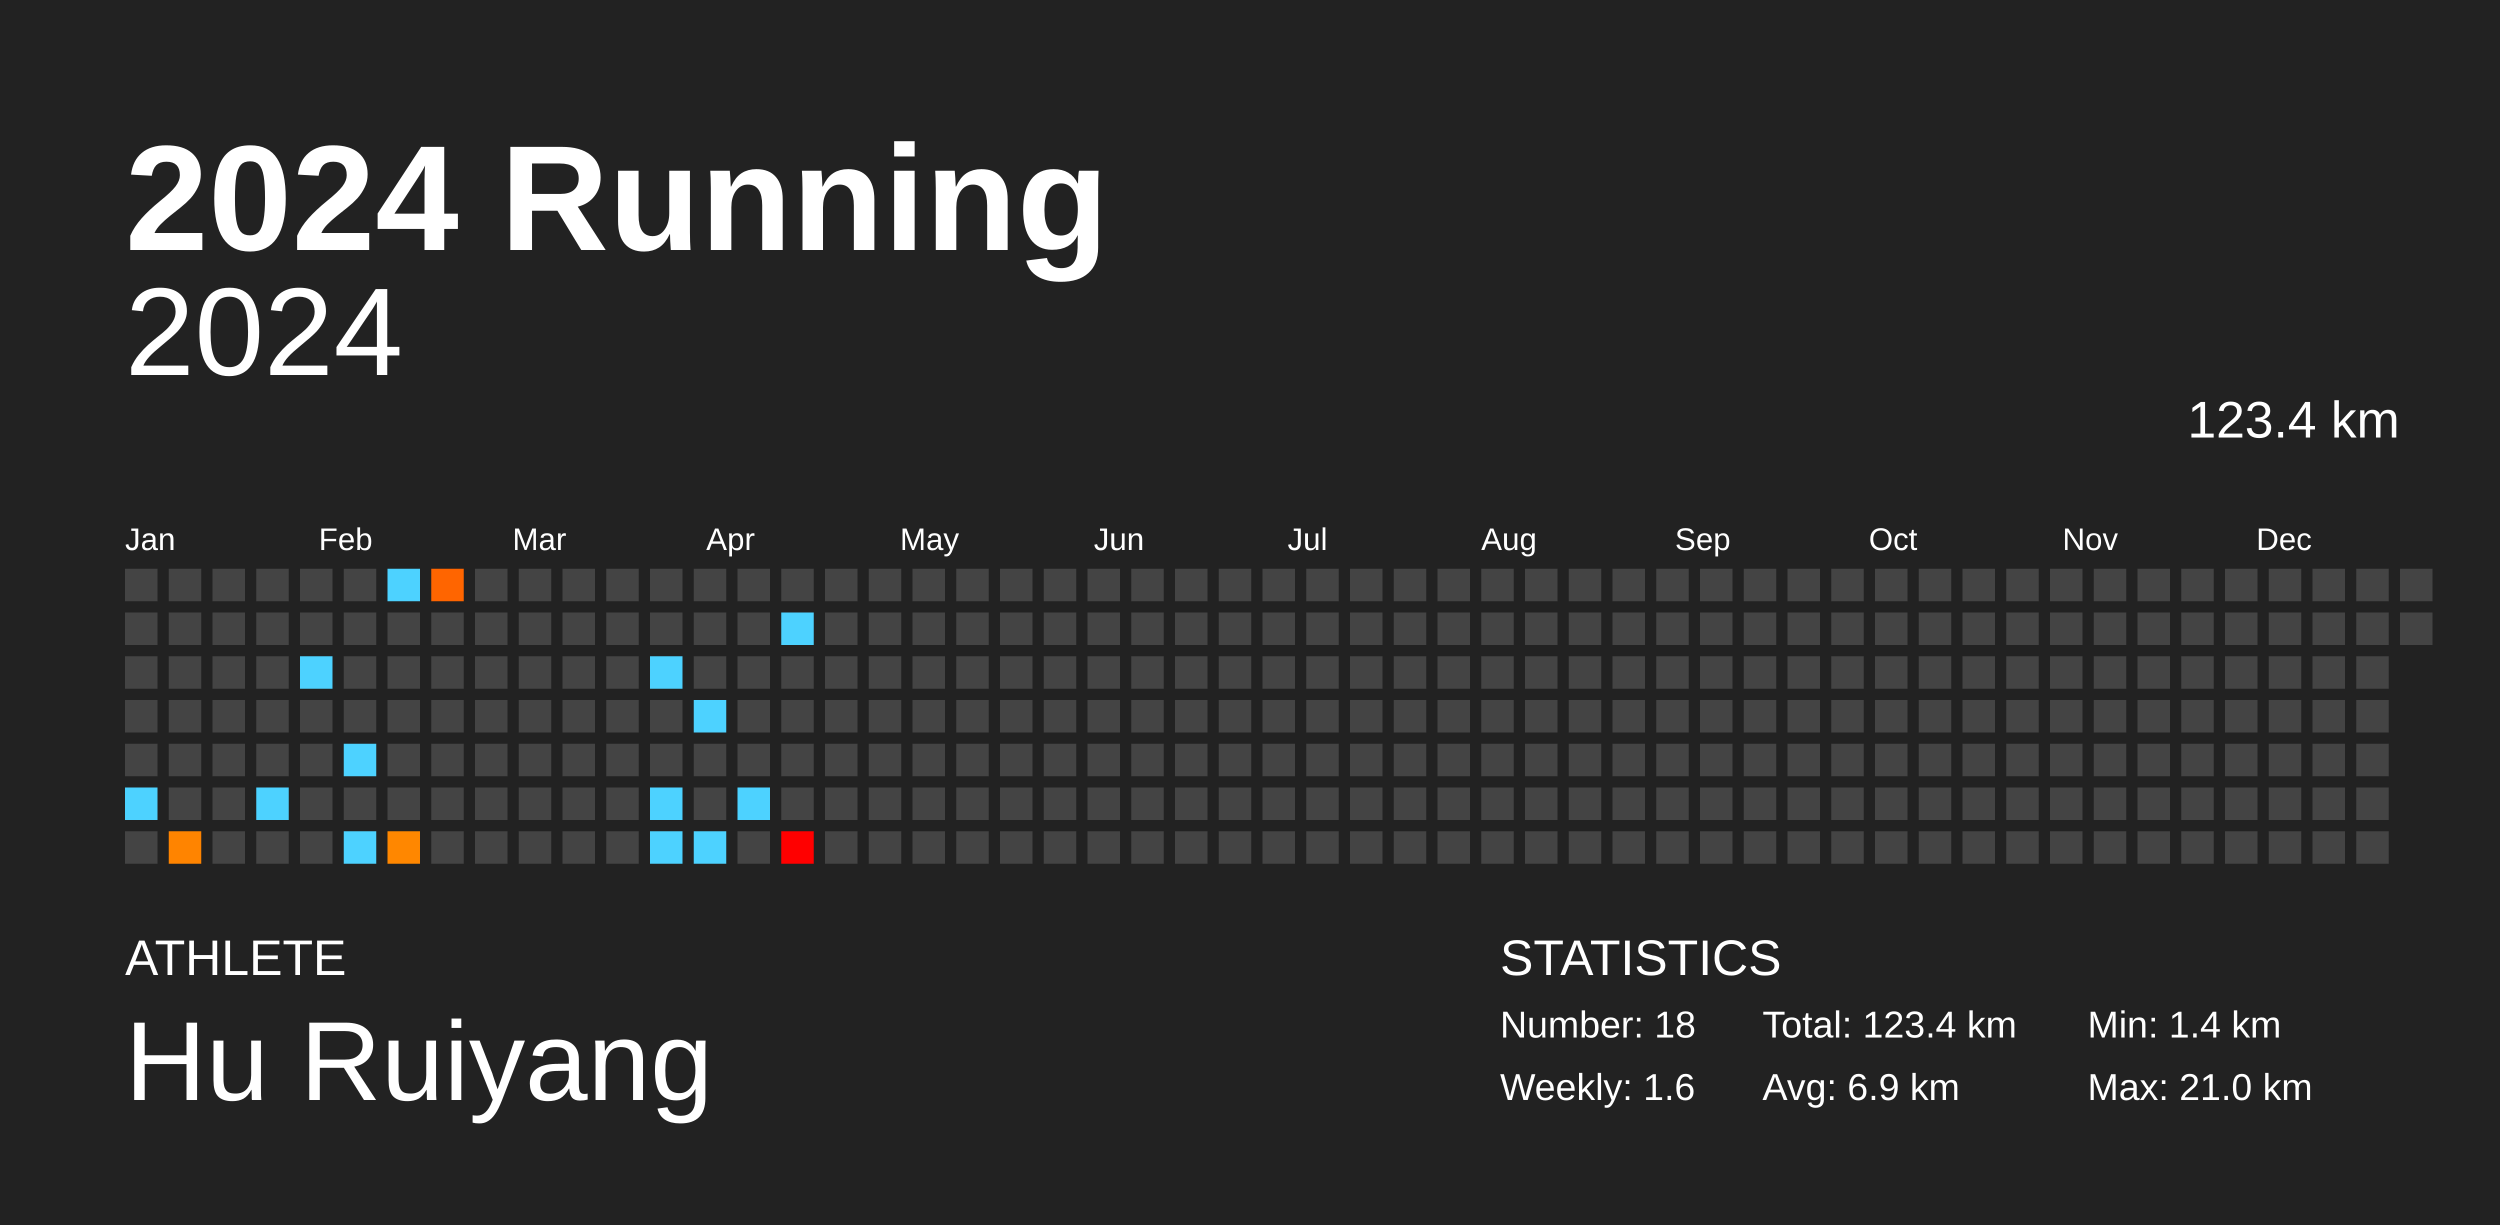
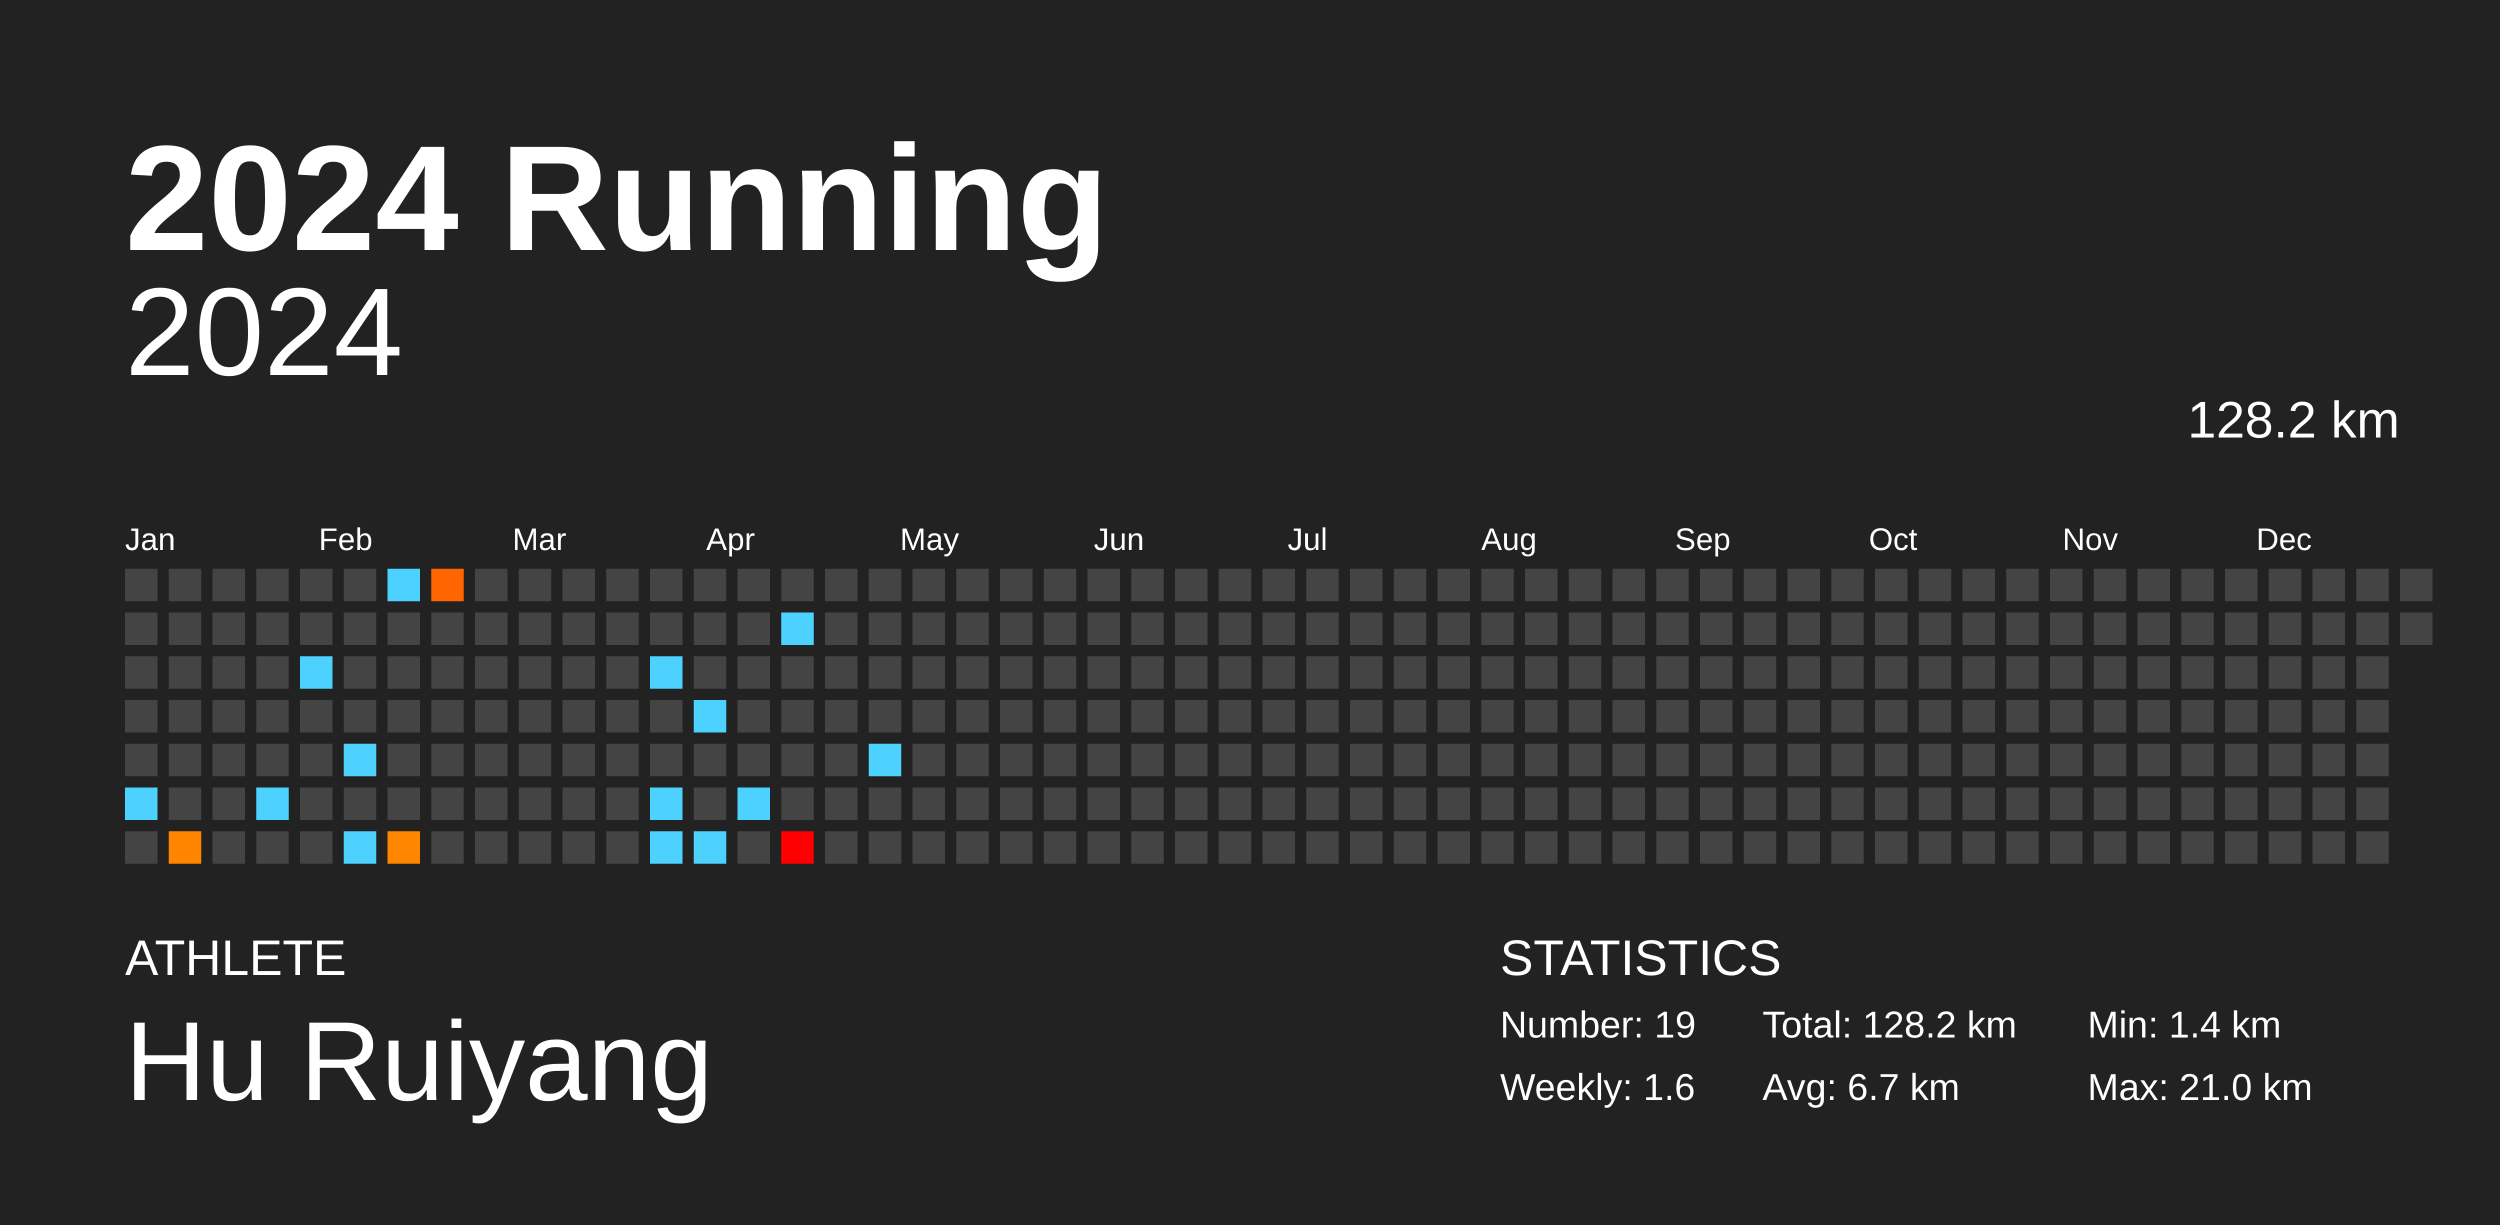
<svg xmlns="http://www.w3.org/2000/svg" baseProfile="full" height="98mm" version="1.1" viewBox="0,0,200,98" width="200mm">
  <defs />
  <rect fill="#222222" height="98" width="200" x="0" y="0" />
  <text fill="#FFFFFF" style="font-size:12px; font-family:Arial; font-weight:bold;" x="10" y="20">2024 Running</text>
  <text fill="#FFFFFF" style="font-size:4px; font-family:Arial" x="10" y="78">ATHLETE</text>
  <text fill="#FFFFFF" style="font-size:9px; font-family:Arial" x="10" y="88">Hu Ruiyang</text>
  <text fill="#FFFFFF" style="font-size:4px; font-family:Arial" x="120" y="78">STATISTICS</text>
-   <text fill="#FFFFFF" style="font-size:3px; font-family:Arial" x="120" y="83">Number: 18</text>
+   <text fill="#FFFFFF" style="font-size:3px; font-family:Arial" x="120" y="83">Number: 19</text>
  <text fill="#FFFFFF" style="font-size:3px; font-family:Arial" x="120" y="88">Weekly: 1.6</text>
-   <text fill="#FFFFFF" style="font-size:3px; font-family:Arial" x="141" y="83">Total: 123.4 km</text>
-   <text fill="#FFFFFF" style="font-size:3px; font-family:Arial" x="141" y="88">Avg: 6.9 km</text>
+   <text fill="#FFFFFF" style="font-size:3px; font-family:Arial" x="141" y="83">Total: 128.2 km</text>
+   <text fill="#FFFFFF" style="font-size:3px; font-family:Arial" x="141" y="88">Avg: 6.7 km</text>
  <text fill="#FFFFFF" style="font-size:3px; font-family:Arial" x="167" y="83">Min: 1.4 km</text>
  <text fill="#FFFFFF" style="font-size:3px; font-family:Arial" x="167" y="88">Max: 21.0 km</text>
  <text alignment-baseline="hanging" fill="#FFFFFF" style="font-size:10.0px; font-family:Arial;" x="10" y="30">2024</text>
-   <text alignment-baseline="hanging" fill="#FFFFFF" style="font-size:4.125px; font-family:Arial;" x="175" y="35">123.4 km</text>
+   <text alignment-baseline="hanging" fill="#FFFFFF" style="font-size:4.125px; font-family:Arial;" x="175" y="35">128.2 km</text>
  <text fill="#FFFFFF" style="font-size:2.5px; font-family:Arial" x="10.0" y="44">Jan</text>
  <text fill="#FFFFFF" style="font-size:2.5px; font-family:Arial" x="25.5" y="44">Feb</text>
  <text fill="#FFFFFF" style="font-size:2.5px; font-family:Arial" x="41.0" y="44">Mar</text>
  <text fill="#FFFFFF" style="font-size:2.5px; font-family:Arial" x="56.5" y="44">Apr</text>
  <text fill="#FFFFFF" style="font-size:2.5px; font-family:Arial" x="72.0" y="44">May</text>
  <text fill="#FFFFFF" style="font-size:2.5px; font-family:Arial" x="87.5" y="44">Jun</text>
  <text fill="#FFFFFF" style="font-size:2.5px; font-family:Arial" x="103.0" y="44">Jul</text>
  <text fill="#FFFFFF" style="font-size:2.5px; font-family:Arial" x="118.5" y="44">Aug</text>
  <text fill="#FFFFFF" style="font-size:2.5px; font-family:Arial" x="134.0" y="44">Sep</text>
  <text fill="#FFFFFF" style="font-size:2.5px; font-family:Arial" x="149.5" y="44">Oct</text>
  <text fill="#FFFFFF" style="font-size:2.5px; font-family:Arial" x="165.0" y="44">Nov</text>
  <text fill="#FFFFFF" style="font-size:2.5px; font-family:Arial" x="180.5" y="44">Dec</text>
  <rect fill="#444444" height="2.6" width="2.6" x="10.0" y="45.5" />
  <rect fill="#444444" height="2.6" width="2.6" x="10.0" y="49.0" />
  <rect fill="#444444" height="2.6" width="2.6" x="10.0" y="52.5" />
  <rect fill="#444444" height="2.6" width="2.6" x="10.0" y="56.0" />
  <rect fill="#444444" height="2.6" width="2.6" x="10.0" y="59.5" />
  <rect fill="#4dd2ff" height="2.6" width="2.6" x="10.0" y="63.0" />
  <rect fill="#444444" height="2.6" width="2.6" x="10.0" y="66.5" />
  <rect fill="#444444" height="2.6" width="2.6" x="13.5" y="45.5" />
  <rect fill="#444444" height="2.6" width="2.6" x="13.5" y="49.0" />
  <rect fill="#444444" height="2.6" width="2.6" x="13.5" y="52.5" />
  <rect fill="#444444" height="2.6" width="2.6" x="13.5" y="56.0" />
  <rect fill="#444444" height="2.6" width="2.6" x="13.5" y="59.5" />
  <rect fill="#444444" height="2.6" width="2.6" x="13.5" y="63.0" />
  <rect fill="#ff8400" height="2.6" width="2.6" x="13.5" y="66.5" />
  <rect fill="#444444" height="2.6" width="2.6" x="17.0" y="45.5" />
  <rect fill="#444444" height="2.6" width="2.6" x="17.0" y="49.0" />
  <rect fill="#444444" height="2.6" width="2.6" x="17.0" y="52.5" />
  <rect fill="#444444" height="2.6" width="2.6" x="17.0" y="56.0" />
  <rect fill="#444444" height="2.6" width="2.6" x="17.0" y="59.5" />
  <rect fill="#444444" height="2.6" width="2.6" x="17.0" y="63.0" />
  <rect fill="#444444" height="2.6" width="2.6" x="17.0" y="66.5" />
  <rect fill="#444444" height="2.6" width="2.6" x="20.5" y="45.5" />
  <rect fill="#444444" height="2.6" width="2.6" x="20.5" y="49.0" />
  <rect fill="#444444" height="2.6" width="2.6" x="20.5" y="52.5" />
  <rect fill="#444444" height="2.6" width="2.6" x="20.5" y="56.0" />
  <rect fill="#444444" height="2.6" width="2.6" x="20.5" y="59.5" />
  <rect fill="#4dd2ff" height="2.6" width="2.6" x="20.5" y="63.0" />
  <rect fill="#444444" height="2.6" width="2.6" x="20.5" y="66.5" />
  <rect fill="#444444" height="2.6" width="2.6" x="24.0" y="45.5" />
  <rect fill="#444444" height="2.6" width="2.6" x="24.0" y="49.0" />
  <rect fill="#4dd2ff" height="2.6" width="2.6" x="24.0" y="52.5" />
  <rect fill="#444444" height="2.6" width="2.6" x="24.0" y="56.0" />
  <rect fill="#444444" height="2.6" width="2.6" x="24.0" y="59.5" />
  <rect fill="#444444" height="2.6" width="2.6" x="24.0" y="63.0" />
  <rect fill="#444444" height="2.6" width="2.6" x="24.0" y="66.5" />
  <rect fill="#444444" height="2.6" width="2.6" x="27.5" y="45.5" />
  <rect fill="#444444" height="2.6" width="2.6" x="27.5" y="49.0" />
  <rect fill="#444444" height="2.6" width="2.6" x="27.5" y="52.5" />
  <rect fill="#444444" height="2.6" width="2.6" x="27.5" y="56.0" />
  <rect fill="#4dd2ff" height="2.6" width="2.6" x="27.5" y="59.5" />
  <rect fill="#444444" height="2.6" width="2.6" x="27.5" y="63.0" />
  <rect fill="#4dd2ff" height="2.6" width="2.6" x="27.5" y="66.5" />
  <rect fill="#4dd2ff" height="2.6" width="2.6" x="31.0" y="45.5" />
  <rect fill="#444444" height="2.6" width="2.6" x="31.0" y="49.0" />
  <rect fill="#444444" height="2.6" width="2.6" x="31.0" y="52.5" />
  <rect fill="#444444" height="2.6" width="2.6" x="31.0" y="56.0" />
  <rect fill="#444444" height="2.6" width="2.6" x="31.0" y="59.5" />
  <rect fill="#444444" height="2.6" width="2.6" x="31.0" y="63.0" />
  <rect fill="#ff8700" height="2.6" width="2.6" x="31.0" y="66.5" />
  <rect fill="#ff6500" height="2.6" width="2.6" x="34.5" y="45.5" />
  <rect fill="#444444" height="2.6" width="2.6" x="34.5" y="49.0" />
  <rect fill="#444444" height="2.6" width="2.6" x="34.5" y="52.5" />
  <rect fill="#444444" height="2.6" width="2.6" x="34.5" y="56.0" />
  <rect fill="#444444" height="2.6" width="2.6" x="34.5" y="59.5" />
  <rect fill="#444444" height="2.6" width="2.6" x="34.5" y="63.0" />
  <rect fill="#444444" height="2.6" width="2.6" x="34.5" y="66.5" />
  <rect fill="#444444" height="2.6" width="2.6" x="38.0" y="45.5" />
  <rect fill="#444444" height="2.6" width="2.6" x="38.0" y="49.0" />
  <rect fill="#444444" height="2.6" width="2.6" x="38.0" y="52.5" />
  <rect fill="#444444" height="2.6" width="2.6" x="38.0" y="56.0" />
  <rect fill="#444444" height="2.6" width="2.6" x="38.0" y="59.5" />
  <rect fill="#444444" height="2.6" width="2.6" x="38.0" y="63.0" />
  <rect fill="#444444" height="2.6" width="2.6" x="38.0" y="66.5" />
  <rect fill="#444444" height="2.6" width="2.6" x="41.5" y="45.5" />
  <rect fill="#444444" height="2.6" width="2.6" x="41.5" y="49.0" />
  <rect fill="#444444" height="2.6" width="2.6" x="41.5" y="52.5" />
  <rect fill="#444444" height="2.6" width="2.6" x="41.5" y="56.0" />
  <rect fill="#444444" height="2.6" width="2.6" x="41.5" y="59.5" />
  <rect fill="#444444" height="2.6" width="2.6" x="41.5" y="63.0" />
  <rect fill="#444444" height="2.6" width="2.6" x="41.5" y="66.5" />
  <rect fill="#444444" height="2.6" width="2.6" x="45.0" y="45.5" />
  <rect fill="#444444" height="2.6" width="2.6" x="45.0" y="49.0" />
  <rect fill="#444444" height="2.6" width="2.6" x="45.0" y="52.5" />
  <rect fill="#444444" height="2.6" width="2.6" x="45.0" y="56.0" />
  <rect fill="#444444" height="2.6" width="2.6" x="45.0" y="59.5" />
  <rect fill="#444444" height="2.6" width="2.6" x="45.0" y="63.0" />
  <rect fill="#444444" height="2.6" width="2.6" x="45.0" y="66.5" />
  <rect fill="#444444" height="2.6" width="2.6" x="48.5" y="45.5" />
  <rect fill="#444444" height="2.6" width="2.6" x="48.5" y="49.0" />
  <rect fill="#444444" height="2.6" width="2.6" x="48.5" y="52.5" />
  <rect fill="#444444" height="2.6" width="2.6" x="48.5" y="56.0" />
  <rect fill="#444444" height="2.6" width="2.6" x="48.5" y="59.5" />
  <rect fill="#444444" height="2.6" width="2.6" x="48.5" y="63.0" />
  <rect fill="#444444" height="2.6" width="2.6" x="48.5" y="66.5" />
  <rect fill="#444444" height="2.6" width="2.6" x="52.0" y="45.5" />
  <rect fill="#444444" height="2.6" width="2.6" x="52.0" y="49.0" />
  <rect fill="#4dd2ff" height="2.6" width="2.6" x="52.0" y="52.5" />
  <rect fill="#444444" height="2.6" width="2.6" x="52.0" y="56.0" />
  <rect fill="#444444" height="2.6" width="2.6" x="52.0" y="59.5" />
  <rect fill="#4dd2ff" height="2.6" width="2.6" x="52.0" y="63.0" />
  <rect fill="#4dd2ff" height="2.6" width="2.6" x="52.0" y="66.5" />
  <rect fill="#444444" height="2.6" width="2.6" x="55.5" y="45.5" />
  <rect fill="#444444" height="2.6" width="2.6" x="55.5" y="49.0" />
  <rect fill="#444444" height="2.6" width="2.6" x="55.5" y="52.5" />
  <rect fill="#4dd2ff" height="2.6" width="2.6" x="55.5" y="56.0" />
  <rect fill="#444444" height="2.6" width="2.6" x="55.5" y="59.5" />
  <rect fill="#444444" height="2.6" width="2.6" x="55.5" y="63.0" />
  <rect fill="#4dd2ff" height="2.6" width="2.6" x="55.5" y="66.5" />
  <rect fill="#444444" height="2.6" width="2.6" x="59.0" y="45.5" />
  <rect fill="#444444" height="2.6" width="2.6" x="59.0" y="49.0" />
  <rect fill="#444444" height="2.6" width="2.6" x="59.0" y="52.5" />
  <rect fill="#444444" height="2.6" width="2.6" x="59.0" y="56.0" />
  <rect fill="#444444" height="2.6" width="2.6" x="59.0" y="59.5" />
  <rect fill="#4dd2ff" height="2.6" width="2.6" x="59.0" y="63.0" />
  <rect fill="#444444" height="2.6" width="2.6" x="59.0" y="66.5" />
  <rect fill="#444444" height="2.6" width="2.6" x="62.5" y="45.5" />
  <rect fill="#4dd2ff" height="2.6" width="2.6" x="62.5" y="49.0" />
  <rect fill="#444444" height="2.6" width="2.6" x="62.5" y="52.5" />
  <rect fill="#444444" height="2.6" width="2.6" x="62.5" y="56.0" />
  <rect fill="#444444" height="2.6" width="2.6" x="62.5" y="59.5" />
  <rect fill="#444444" height="2.6" width="2.6" x="62.5" y="63.0" />
  <rect fill="red" height="2.6" width="2.6" x="62.5" y="66.5" />
  <rect fill="#444444" height="2.6" width="2.6" x="66.0" y="45.5" />
  <rect fill="#444444" height="2.6" width="2.6" x="66.0" y="49.0" />
  <rect fill="#444444" height="2.6" width="2.6" x="66.0" y="52.5" />
  <rect fill="#444444" height="2.6" width="2.6" x="66.0" y="56.0" />
  <rect fill="#444444" height="2.6" width="2.6" x="66.0" y="59.5" />
  <rect fill="#444444" height="2.6" width="2.6" x="66.0" y="63.0" />
  <rect fill="#444444" height="2.6" width="2.6" x="66.0" y="66.5" />
  <rect fill="#444444" height="2.6" width="2.6" x="69.5" y="45.5" />
  <rect fill="#444444" height="2.6" width="2.6" x="69.5" y="49.0" />
  <rect fill="#444444" height="2.6" width="2.6" x="69.5" y="52.5" />
  <rect fill="#444444" height="2.6" width="2.6" x="69.5" y="56.0" />
-   <rect fill="#444444" height="2.6" width="2.6" x="69.5" y="59.5" />
+   <rect fill="#4dd2ff" height="2.6" width="2.6" x="69.5" y="59.5" />
  <rect fill="#444444" height="2.6" width="2.6" x="69.5" y="63.0" />
  <rect fill="#444444" height="2.6" width="2.6" x="69.5" y="66.5" />
  <rect fill="#444444" height="2.6" width="2.6" x="73.0" y="45.5" />
  <rect fill="#444444" height="2.6" width="2.6" x="73.0" y="49.0" />
  <rect fill="#444444" height="2.6" width="2.6" x="73.0" y="52.5" />
  <rect fill="#444444" height="2.6" width="2.6" x="73.0" y="56.0" />
  <rect fill="#444444" height="2.6" width="2.6" x="73.0" y="59.5" />
  <rect fill="#444444" height="2.6" width="2.6" x="73.0" y="63.0" />
  <rect fill="#444444" height="2.6" width="2.6" x="73.0" y="66.5" />
  <rect fill="#444444" height="2.6" width="2.6" x="76.5" y="45.5" />
  <rect fill="#444444" height="2.6" width="2.6" x="76.5" y="49.0" />
  <rect fill="#444444" height="2.6" width="2.6" x="76.5" y="52.5" />
  <rect fill="#444444" height="2.6" width="2.6" x="76.5" y="56.0" />
  <rect fill="#444444" height="2.6" width="2.6" x="76.5" y="59.5" />
  <rect fill="#444444" height="2.6" width="2.6" x="76.5" y="63.0" />
  <rect fill="#444444" height="2.6" width="2.6" x="76.5" y="66.5" />
  <rect fill="#444444" height="2.6" width="2.6" x="80.0" y="45.5" />
  <rect fill="#444444" height="2.6" width="2.6" x="80.0" y="49.0" />
  <rect fill="#444444" height="2.6" width="2.6" x="80.0" y="52.5" />
  <rect fill="#444444" height="2.6" width="2.6" x="80.0" y="56.0" />
  <rect fill="#444444" height="2.6" width="2.6" x="80.0" y="59.5" />
  <rect fill="#444444" height="2.6" width="2.6" x="80.0" y="63.0" />
  <rect fill="#444444" height="2.6" width="2.6" x="80.0" y="66.5" />
  <rect fill="#444444" height="2.6" width="2.6" x="83.5" y="45.5" />
  <rect fill="#444444" height="2.6" width="2.6" x="83.5" y="49.0" />
  <rect fill="#444444" height="2.6" width="2.6" x="83.5" y="52.5" />
  <rect fill="#444444" height="2.6" width="2.6" x="83.5" y="56.0" />
  <rect fill="#444444" height="2.6" width="2.6" x="83.5" y="59.5" />
  <rect fill="#444444" height="2.6" width="2.6" x="83.5" y="63.0" />
  <rect fill="#444444" height="2.6" width="2.6" x="83.5" y="66.5" />
  <rect fill="#444444" height="2.6" width="2.6" x="87.0" y="45.5" />
  <rect fill="#444444" height="2.6" width="2.6" x="87.0" y="49.0" />
  <rect fill="#444444" height="2.6" width="2.6" x="87.0" y="52.5" />
  <rect fill="#444444" height="2.6" width="2.6" x="87.0" y="56.0" />
  <rect fill="#444444" height="2.6" width="2.6" x="87.0" y="59.5" />
  <rect fill="#444444" height="2.6" width="2.6" x="87.0" y="63.0" />
  <rect fill="#444444" height="2.6" width="2.6" x="87.0" y="66.5" />
  <rect fill="#444444" height="2.6" width="2.6" x="90.5" y="45.5" />
  <rect fill="#444444" height="2.6" width="2.6" x="90.5" y="49.0" />
  <rect fill="#444444" height="2.6" width="2.6" x="90.5" y="52.5" />
  <rect fill="#444444" height="2.6" width="2.6" x="90.5" y="56.0" />
  <rect fill="#444444" height="2.6" width="2.6" x="90.5" y="59.5" />
  <rect fill="#444444" height="2.6" width="2.6" x="90.5" y="63.0" />
  <rect fill="#444444" height="2.6" width="2.6" x="90.5" y="66.5" />
  <rect fill="#444444" height="2.6" width="2.6" x="94.0" y="45.5" />
  <rect fill="#444444" height="2.6" width="2.6" x="94.0" y="49.0" />
  <rect fill="#444444" height="2.6" width="2.6" x="94.0" y="52.5" />
  <rect fill="#444444" height="2.6" width="2.6" x="94.0" y="56.0" />
  <rect fill="#444444" height="2.6" width="2.6" x="94.0" y="59.5" />
  <rect fill="#444444" height="2.6" width="2.6" x="94.0" y="63.0" />
  <rect fill="#444444" height="2.6" width="2.6" x="94.0" y="66.5" />
  <rect fill="#444444" height="2.6" width="2.6" x="97.5" y="45.5" />
  <rect fill="#444444" height="2.6" width="2.6" x="97.5" y="49.0" />
  <rect fill="#444444" height="2.6" width="2.6" x="97.5" y="52.5" />
  <rect fill="#444444" height="2.6" width="2.6" x="97.5" y="56.0" />
  <rect fill="#444444" height="2.6" width="2.6" x="97.5" y="59.5" />
  <rect fill="#444444" height="2.6" width="2.6" x="97.5" y="63.0" />
  <rect fill="#444444" height="2.6" width="2.6" x="97.5" y="66.5" />
  <rect fill="#444444" height="2.6" width="2.6" x="101.0" y="45.5" />
  <rect fill="#444444" height="2.6" width="2.6" x="101.0" y="49.0" />
  <rect fill="#444444" height="2.6" width="2.6" x="101.0" y="52.5" />
  <rect fill="#444444" height="2.6" width="2.6" x="101.0" y="56.0" />
  <rect fill="#444444" height="2.6" width="2.6" x="101.0" y="59.5" />
  <rect fill="#444444" height="2.6" width="2.6" x="101.0" y="63.0" />
  <rect fill="#444444" height="2.6" width="2.6" x="101.0" y="66.5" />
  <rect fill="#444444" height="2.6" width="2.6" x="104.5" y="45.5" />
  <rect fill="#444444" height="2.6" width="2.6" x="104.5" y="49.0" />
  <rect fill="#444444" height="2.6" width="2.6" x="104.5" y="52.5" />
  <rect fill="#444444" height="2.6" width="2.6" x="104.5" y="56.0" />
  <rect fill="#444444" height="2.6" width="2.6" x="104.5" y="59.5" />
  <rect fill="#444444" height="2.6" width="2.6" x="104.5" y="63.0" />
  <rect fill="#444444" height="2.6" width="2.6" x="104.5" y="66.5" />
  <rect fill="#444444" height="2.6" width="2.6" x="108.0" y="45.5" />
  <rect fill="#444444" height="2.6" width="2.6" x="108.0" y="49.0" />
  <rect fill="#444444" height="2.6" width="2.6" x="108.0" y="52.5" />
  <rect fill="#444444" height="2.6" width="2.6" x="108.0" y="56.0" />
  <rect fill="#444444" height="2.6" width="2.6" x="108.0" y="59.5" />
  <rect fill="#444444" height="2.6" width="2.6" x="108.0" y="63.0" />
  <rect fill="#444444" height="2.6" width="2.6" x="108.0" y="66.5" />
  <rect fill="#444444" height="2.6" width="2.6" x="111.5" y="45.5" />
  <rect fill="#444444" height="2.6" width="2.6" x="111.5" y="49.0" />
  <rect fill="#444444" height="2.6" width="2.6" x="111.5" y="52.5" />
  <rect fill="#444444" height="2.6" width="2.6" x="111.5" y="56.0" />
  <rect fill="#444444" height="2.6" width="2.6" x="111.5" y="59.5" />
  <rect fill="#444444" height="2.6" width="2.6" x="111.5" y="63.0" />
  <rect fill="#444444" height="2.6" width="2.6" x="111.5" y="66.5" />
  <rect fill="#444444" height="2.6" width="2.6" x="115.0" y="45.5" />
  <rect fill="#444444" height="2.6" width="2.6" x="115.0" y="49.0" />
  <rect fill="#444444" height="2.6" width="2.6" x="115.0" y="52.5" />
  <rect fill="#444444" height="2.6" width="2.6" x="115.0" y="56.0" />
  <rect fill="#444444" height="2.6" width="2.6" x="115.0" y="59.5" />
  <rect fill="#444444" height="2.6" width="2.6" x="115.0" y="63.0" />
  <rect fill="#444444" height="2.6" width="2.6" x="115.0" y="66.5" />
  <rect fill="#444444" height="2.6" width="2.6" x="118.5" y="45.5" />
  <rect fill="#444444" height="2.6" width="2.6" x="118.5" y="49.0" />
  <rect fill="#444444" height="2.6" width="2.6" x="118.5" y="52.5" />
  <rect fill="#444444" height="2.6" width="2.6" x="118.5" y="56.0" />
  <rect fill="#444444" height="2.6" width="2.6" x="118.5" y="59.5" />
  <rect fill="#444444" height="2.6" width="2.6" x="118.5" y="63.0" />
  <rect fill="#444444" height="2.6" width="2.6" x="118.5" y="66.5" />
  <rect fill="#444444" height="2.6" width="2.6" x="122.0" y="45.5" />
  <rect fill="#444444" height="2.6" width="2.6" x="122.0" y="49.0" />
  <rect fill="#444444" height="2.6" width="2.6" x="122.0" y="52.5" />
  <rect fill="#444444" height="2.6" width="2.6" x="122.0" y="56.0" />
  <rect fill="#444444" height="2.6" width="2.6" x="122.0" y="59.5" />
  <rect fill="#444444" height="2.6" width="2.6" x="122.0" y="63.0" />
  <rect fill="#444444" height="2.6" width="2.6" x="122.0" y="66.5" />
  <rect fill="#444444" height="2.6" width="2.6" x="125.5" y="45.5" />
  <rect fill="#444444" height="2.6" width="2.6" x="125.5" y="49.0" />
  <rect fill="#444444" height="2.6" width="2.6" x="125.5" y="52.5" />
  <rect fill="#444444" height="2.6" width="2.6" x="125.5" y="56.0" />
  <rect fill="#444444" height="2.6" width="2.6" x="125.5" y="59.5" />
  <rect fill="#444444" height="2.6" width="2.6" x="125.5" y="63.0" />
  <rect fill="#444444" height="2.6" width="2.6" x="125.5" y="66.5" />
  <rect fill="#444444" height="2.6" width="2.6" x="129.0" y="45.5" />
  <rect fill="#444444" height="2.6" width="2.6" x="129.0" y="49.0" />
  <rect fill="#444444" height="2.6" width="2.6" x="129.0" y="52.5" />
  <rect fill="#444444" height="2.6" width="2.6" x="129.0" y="56.0" />
  <rect fill="#444444" height="2.6" width="2.6" x="129.0" y="59.5" />
  <rect fill="#444444" height="2.6" width="2.6" x="129.0" y="63.0" />
  <rect fill="#444444" height="2.6" width="2.6" x="129.0" y="66.5" />
  <rect fill="#444444" height="2.6" width="2.6" x="132.5" y="45.5" />
  <rect fill="#444444" height="2.6" width="2.6" x="132.5" y="49.0" />
  <rect fill="#444444" height="2.6" width="2.6" x="132.5" y="52.5" />
  <rect fill="#444444" height="2.6" width="2.6" x="132.5" y="56.0" />
  <rect fill="#444444" height="2.6" width="2.6" x="132.5" y="59.5" />
  <rect fill="#444444" height="2.6" width="2.6" x="132.5" y="63.0" />
  <rect fill="#444444" height="2.6" width="2.6" x="132.5" y="66.5" />
  <rect fill="#444444" height="2.6" width="2.6" x="136.0" y="45.5" />
  <rect fill="#444444" height="2.6" width="2.6" x="136.0" y="49.0" />
  <rect fill="#444444" height="2.6" width="2.6" x="136.0" y="52.5" />
  <rect fill="#444444" height="2.6" width="2.6" x="136.0" y="56.0" />
  <rect fill="#444444" height="2.6" width="2.6" x="136.0" y="59.5" />
  <rect fill="#444444" height="2.6" width="2.6" x="136.0" y="63.0" />
  <rect fill="#444444" height="2.6" width="2.6" x="136.0" y="66.5" />
  <rect fill="#444444" height="2.6" width="2.6" x="139.5" y="45.5" />
  <rect fill="#444444" height="2.6" width="2.6" x="139.5" y="49.0" />
  <rect fill="#444444" height="2.6" width="2.6" x="139.5" y="52.5" />
  <rect fill="#444444" height="2.6" width="2.6" x="139.5" y="56.0" />
  <rect fill="#444444" height="2.6" width="2.6" x="139.5" y="59.5" />
  <rect fill="#444444" height="2.6" width="2.6" x="139.5" y="63.0" />
  <rect fill="#444444" height="2.6" width="2.6" x="139.5" y="66.5" />
  <rect fill="#444444" height="2.6" width="2.6" x="143.0" y="45.5" />
  <rect fill="#444444" height="2.6" width="2.6" x="143.0" y="49.0" />
  <rect fill="#444444" height="2.6" width="2.6" x="143.0" y="52.5" />
  <rect fill="#444444" height="2.6" width="2.6" x="143.0" y="56.0" />
  <rect fill="#444444" height="2.6" width="2.6" x="143.0" y="59.5" />
  <rect fill="#444444" height="2.6" width="2.6" x="143.0" y="63.0" />
  <rect fill="#444444" height="2.6" width="2.6" x="143.0" y="66.5" />
  <rect fill="#444444" height="2.6" width="2.6" x="146.5" y="45.5" />
  <rect fill="#444444" height="2.6" width="2.6" x="146.5" y="49.0" />
  <rect fill="#444444" height="2.6" width="2.6" x="146.5" y="52.5" />
  <rect fill="#444444" height="2.6" width="2.6" x="146.5" y="56.0" />
  <rect fill="#444444" height="2.6" width="2.6" x="146.5" y="59.5" />
  <rect fill="#444444" height="2.6" width="2.6" x="146.5" y="63.0" />
  <rect fill="#444444" height="2.6" width="2.6" x="146.5" y="66.5" />
  <rect fill="#444444" height="2.6" width="2.6" x="150.0" y="45.5" />
  <rect fill="#444444" height="2.6" width="2.6" x="150.0" y="49.0" />
  <rect fill="#444444" height="2.6" width="2.6" x="150.0" y="52.5" />
  <rect fill="#444444" height="2.6" width="2.6" x="150.0" y="56.0" />
  <rect fill="#444444" height="2.6" width="2.6" x="150.0" y="59.5" />
  <rect fill="#444444" height="2.6" width="2.6" x="150.0" y="63.0" />
  <rect fill="#444444" height="2.6" width="2.6" x="150.0" y="66.5" />
  <rect fill="#444444" height="2.6" width="2.6" x="153.5" y="45.5" />
  <rect fill="#444444" height="2.6" width="2.6" x="153.5" y="49.0" />
  <rect fill="#444444" height="2.6" width="2.6" x="153.5" y="52.5" />
  <rect fill="#444444" height="2.6" width="2.6" x="153.5" y="56.0" />
  <rect fill="#444444" height="2.6" width="2.6" x="153.5" y="59.5" />
  <rect fill="#444444" height="2.6" width="2.6" x="153.5" y="63.0" />
  <rect fill="#444444" height="2.6" width="2.6" x="153.5" y="66.5" />
  <rect fill="#444444" height="2.6" width="2.6" x="157.0" y="45.5" />
  <rect fill="#444444" height="2.6" width="2.6" x="157.0" y="49.0" />
  <rect fill="#444444" height="2.6" width="2.6" x="157.0" y="52.5" />
  <rect fill="#444444" height="2.6" width="2.6" x="157.0" y="56.0" />
  <rect fill="#444444" height="2.6" width="2.6" x="157.0" y="59.5" />
  <rect fill="#444444" height="2.6" width="2.6" x="157.0" y="63.0" />
  <rect fill="#444444" height="2.6" width="2.6" x="157.0" y="66.5" />
  <rect fill="#444444" height="2.6" width="2.6" x="160.5" y="45.5" />
  <rect fill="#444444" height="2.6" width="2.6" x="160.5" y="49.0" />
  <rect fill="#444444" height="2.6" width="2.6" x="160.5" y="52.5" />
  <rect fill="#444444" height="2.6" width="2.6" x="160.5" y="56.0" />
  <rect fill="#444444" height="2.6" width="2.6" x="160.5" y="59.5" />
  <rect fill="#444444" height="2.6" width="2.6" x="160.5" y="63.0" />
  <rect fill="#444444" height="2.6" width="2.6" x="160.5" y="66.5" />
  <rect fill="#444444" height="2.6" width="2.6" x="164.0" y="45.5" />
  <rect fill="#444444" height="2.6" width="2.6" x="164.0" y="49.0" />
  <rect fill="#444444" height="2.6" width="2.6" x="164.0" y="52.5" />
  <rect fill="#444444" height="2.6" width="2.6" x="164.0" y="56.0" />
  <rect fill="#444444" height="2.6" width="2.6" x="164.0" y="59.5" />
  <rect fill="#444444" height="2.6" width="2.6" x="164.0" y="63.0" />
  <rect fill="#444444" height="2.6" width="2.6" x="164.0" y="66.5" />
  <rect fill="#444444" height="2.6" width="2.6" x="167.5" y="45.5" />
  <rect fill="#444444" height="2.6" width="2.6" x="167.5" y="49.0" />
  <rect fill="#444444" height="2.6" width="2.6" x="167.5" y="52.5" />
  <rect fill="#444444" height="2.6" width="2.6" x="167.5" y="56.0" />
  <rect fill="#444444" height="2.6" width="2.6" x="167.5" y="59.5" />
  <rect fill="#444444" height="2.6" width="2.6" x="167.5" y="63.0" />
  <rect fill="#444444" height="2.6" width="2.6" x="167.5" y="66.5" />
  <rect fill="#444444" height="2.6" width="2.6" x="171.0" y="45.5" />
  <rect fill="#444444" height="2.6" width="2.6" x="171.0" y="49.0" />
  <rect fill="#444444" height="2.6" width="2.6" x="171.0" y="52.5" />
  <rect fill="#444444" height="2.6" width="2.6" x="171.0" y="56.0" />
  <rect fill="#444444" height="2.6" width="2.6" x="171.0" y="59.5" />
  <rect fill="#444444" height="2.6" width="2.6" x="171.0" y="63.0" />
  <rect fill="#444444" height="2.6" width="2.6" x="171.0" y="66.5" />
  <rect fill="#444444" height="2.6" width="2.6" x="174.5" y="45.5" />
  <rect fill="#444444" height="2.6" width="2.6" x="174.5" y="49.0" />
  <rect fill="#444444" height="2.6" width="2.6" x="174.5" y="52.5" />
  <rect fill="#444444" height="2.6" width="2.6" x="174.5" y="56.0" />
  <rect fill="#444444" height="2.6" width="2.6" x="174.5" y="59.5" />
  <rect fill="#444444" height="2.6" width="2.6" x="174.5" y="63.0" />
  <rect fill="#444444" height="2.6" width="2.6" x="174.5" y="66.5" />
  <rect fill="#444444" height="2.6" width="2.6" x="178.0" y="45.5" />
  <rect fill="#444444" height="2.6" width="2.6" x="178.0" y="49.0" />
  <rect fill="#444444" height="2.6" width="2.6" x="178.0" y="52.5" />
  <rect fill="#444444" height="2.6" width="2.6" x="178.0" y="56.0" />
  <rect fill="#444444" height="2.6" width="2.6" x="178.0" y="59.5" />
  <rect fill="#444444" height="2.6" width="2.6" x="178.0" y="63.0" />
  <rect fill="#444444" height="2.6" width="2.6" x="178.0" y="66.5" />
  <rect fill="#444444" height="2.6" width="2.6" x="181.5" y="45.5" />
  <rect fill="#444444" height="2.6" width="2.6" x="181.5" y="49.0" />
  <rect fill="#444444" height="2.6" width="2.6" x="181.5" y="52.5" />
  <rect fill="#444444" height="2.6" width="2.6" x="181.5" y="56.0" />
  <rect fill="#444444" height="2.6" width="2.6" x="181.5" y="59.5" />
  <rect fill="#444444" height="2.6" width="2.6" x="181.5" y="63.0" />
  <rect fill="#444444" height="2.6" width="2.6" x="181.5" y="66.5" />
  <rect fill="#444444" height="2.6" width="2.6" x="185.0" y="45.5" />
  <rect fill="#444444" height="2.6" width="2.6" x="185.0" y="49.0" />
  <rect fill="#444444" height="2.6" width="2.6" x="185.0" y="52.5" />
  <rect fill="#444444" height="2.6" width="2.6" x="185.0" y="56.0" />
  <rect fill="#444444" height="2.6" width="2.6" x="185.0" y="59.5" />
  <rect fill="#444444" height="2.6" width="2.6" x="185.0" y="63.0" />
  <rect fill="#444444" height="2.6" width="2.6" x="185.0" y="66.5" />
  <rect fill="#444444" height="2.6" width="2.6" x="188.5" y="45.5" />
  <rect fill="#444444" height="2.6" width="2.6" x="188.5" y="49.0" />
  <rect fill="#444444" height="2.6" width="2.6" x="188.5" y="52.5" />
  <rect fill="#444444" height="2.6" width="2.6" x="188.5" y="56.0" />
  <rect fill="#444444" height="2.6" width="2.6" x="188.5" y="59.5" />
  <rect fill="#444444" height="2.6" width="2.6" x="188.5" y="63.0" />
  <rect fill="#444444" height="2.6" width="2.6" x="188.5" y="66.5" />
  <rect fill="#444444" height="2.6" width="2.6" x="192.0" y="45.5" />
  <rect fill="#444444" height="2.6" width="2.6" x="192.0" y="49.0" />
</svg>
